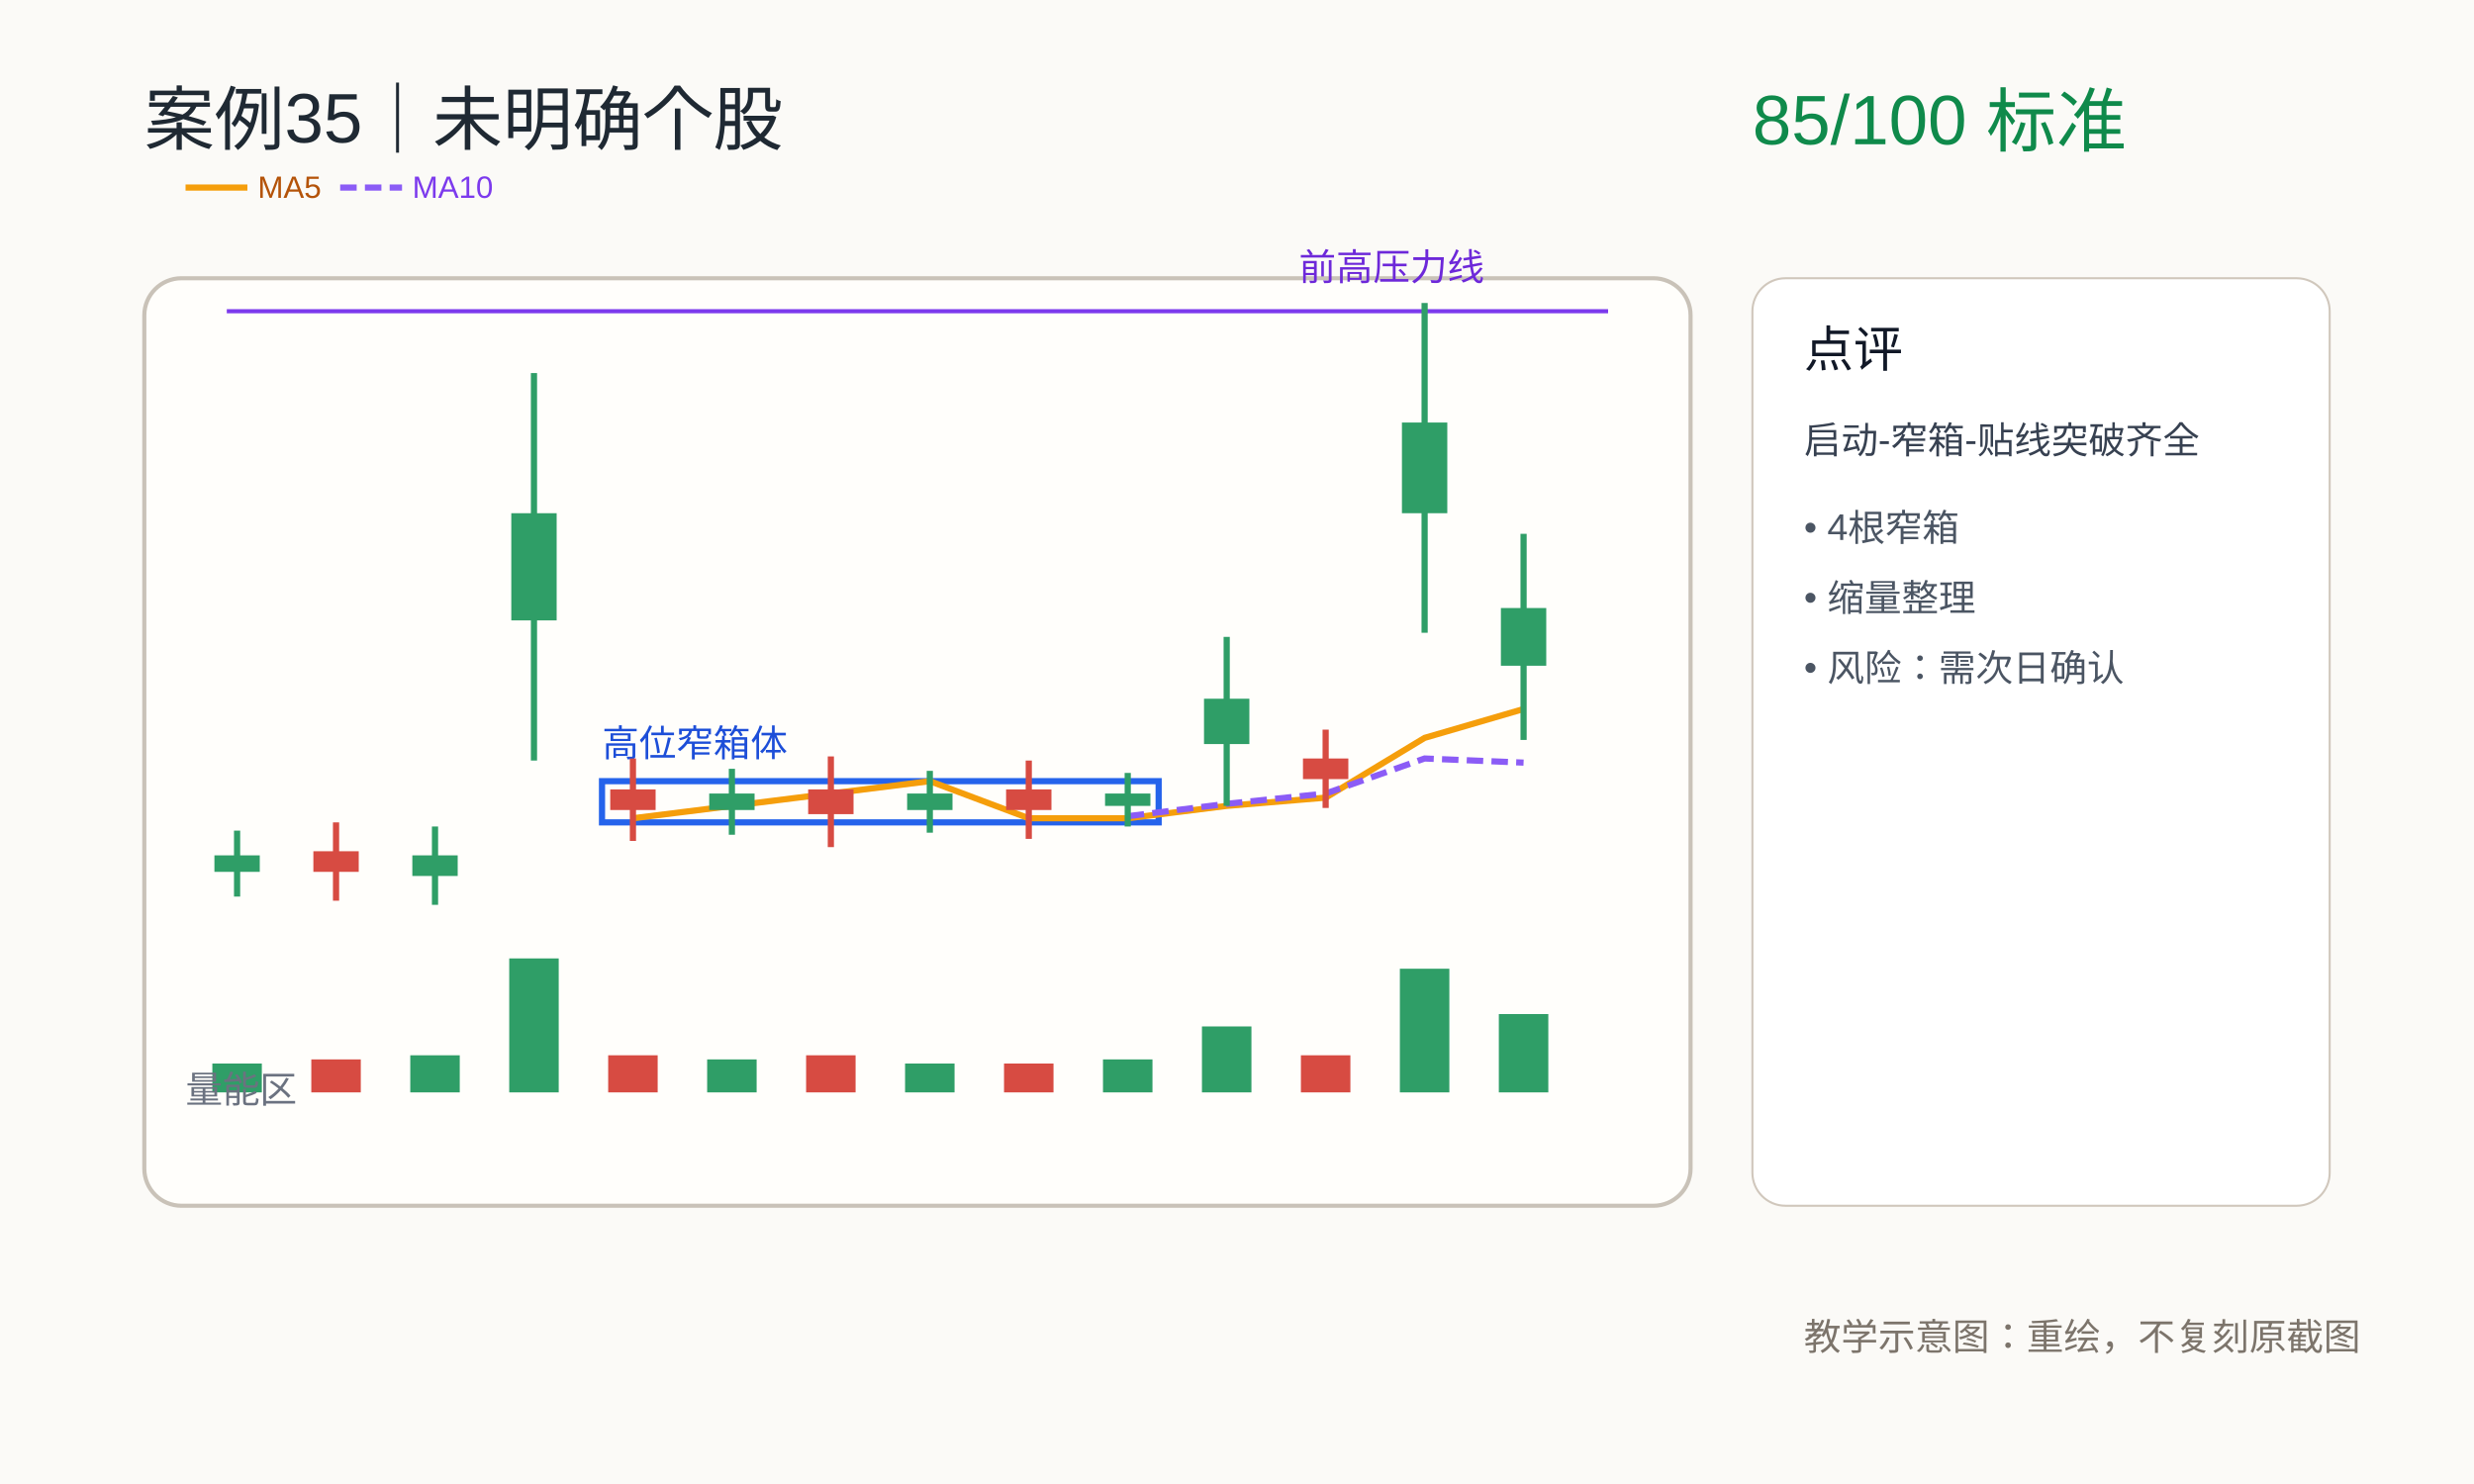
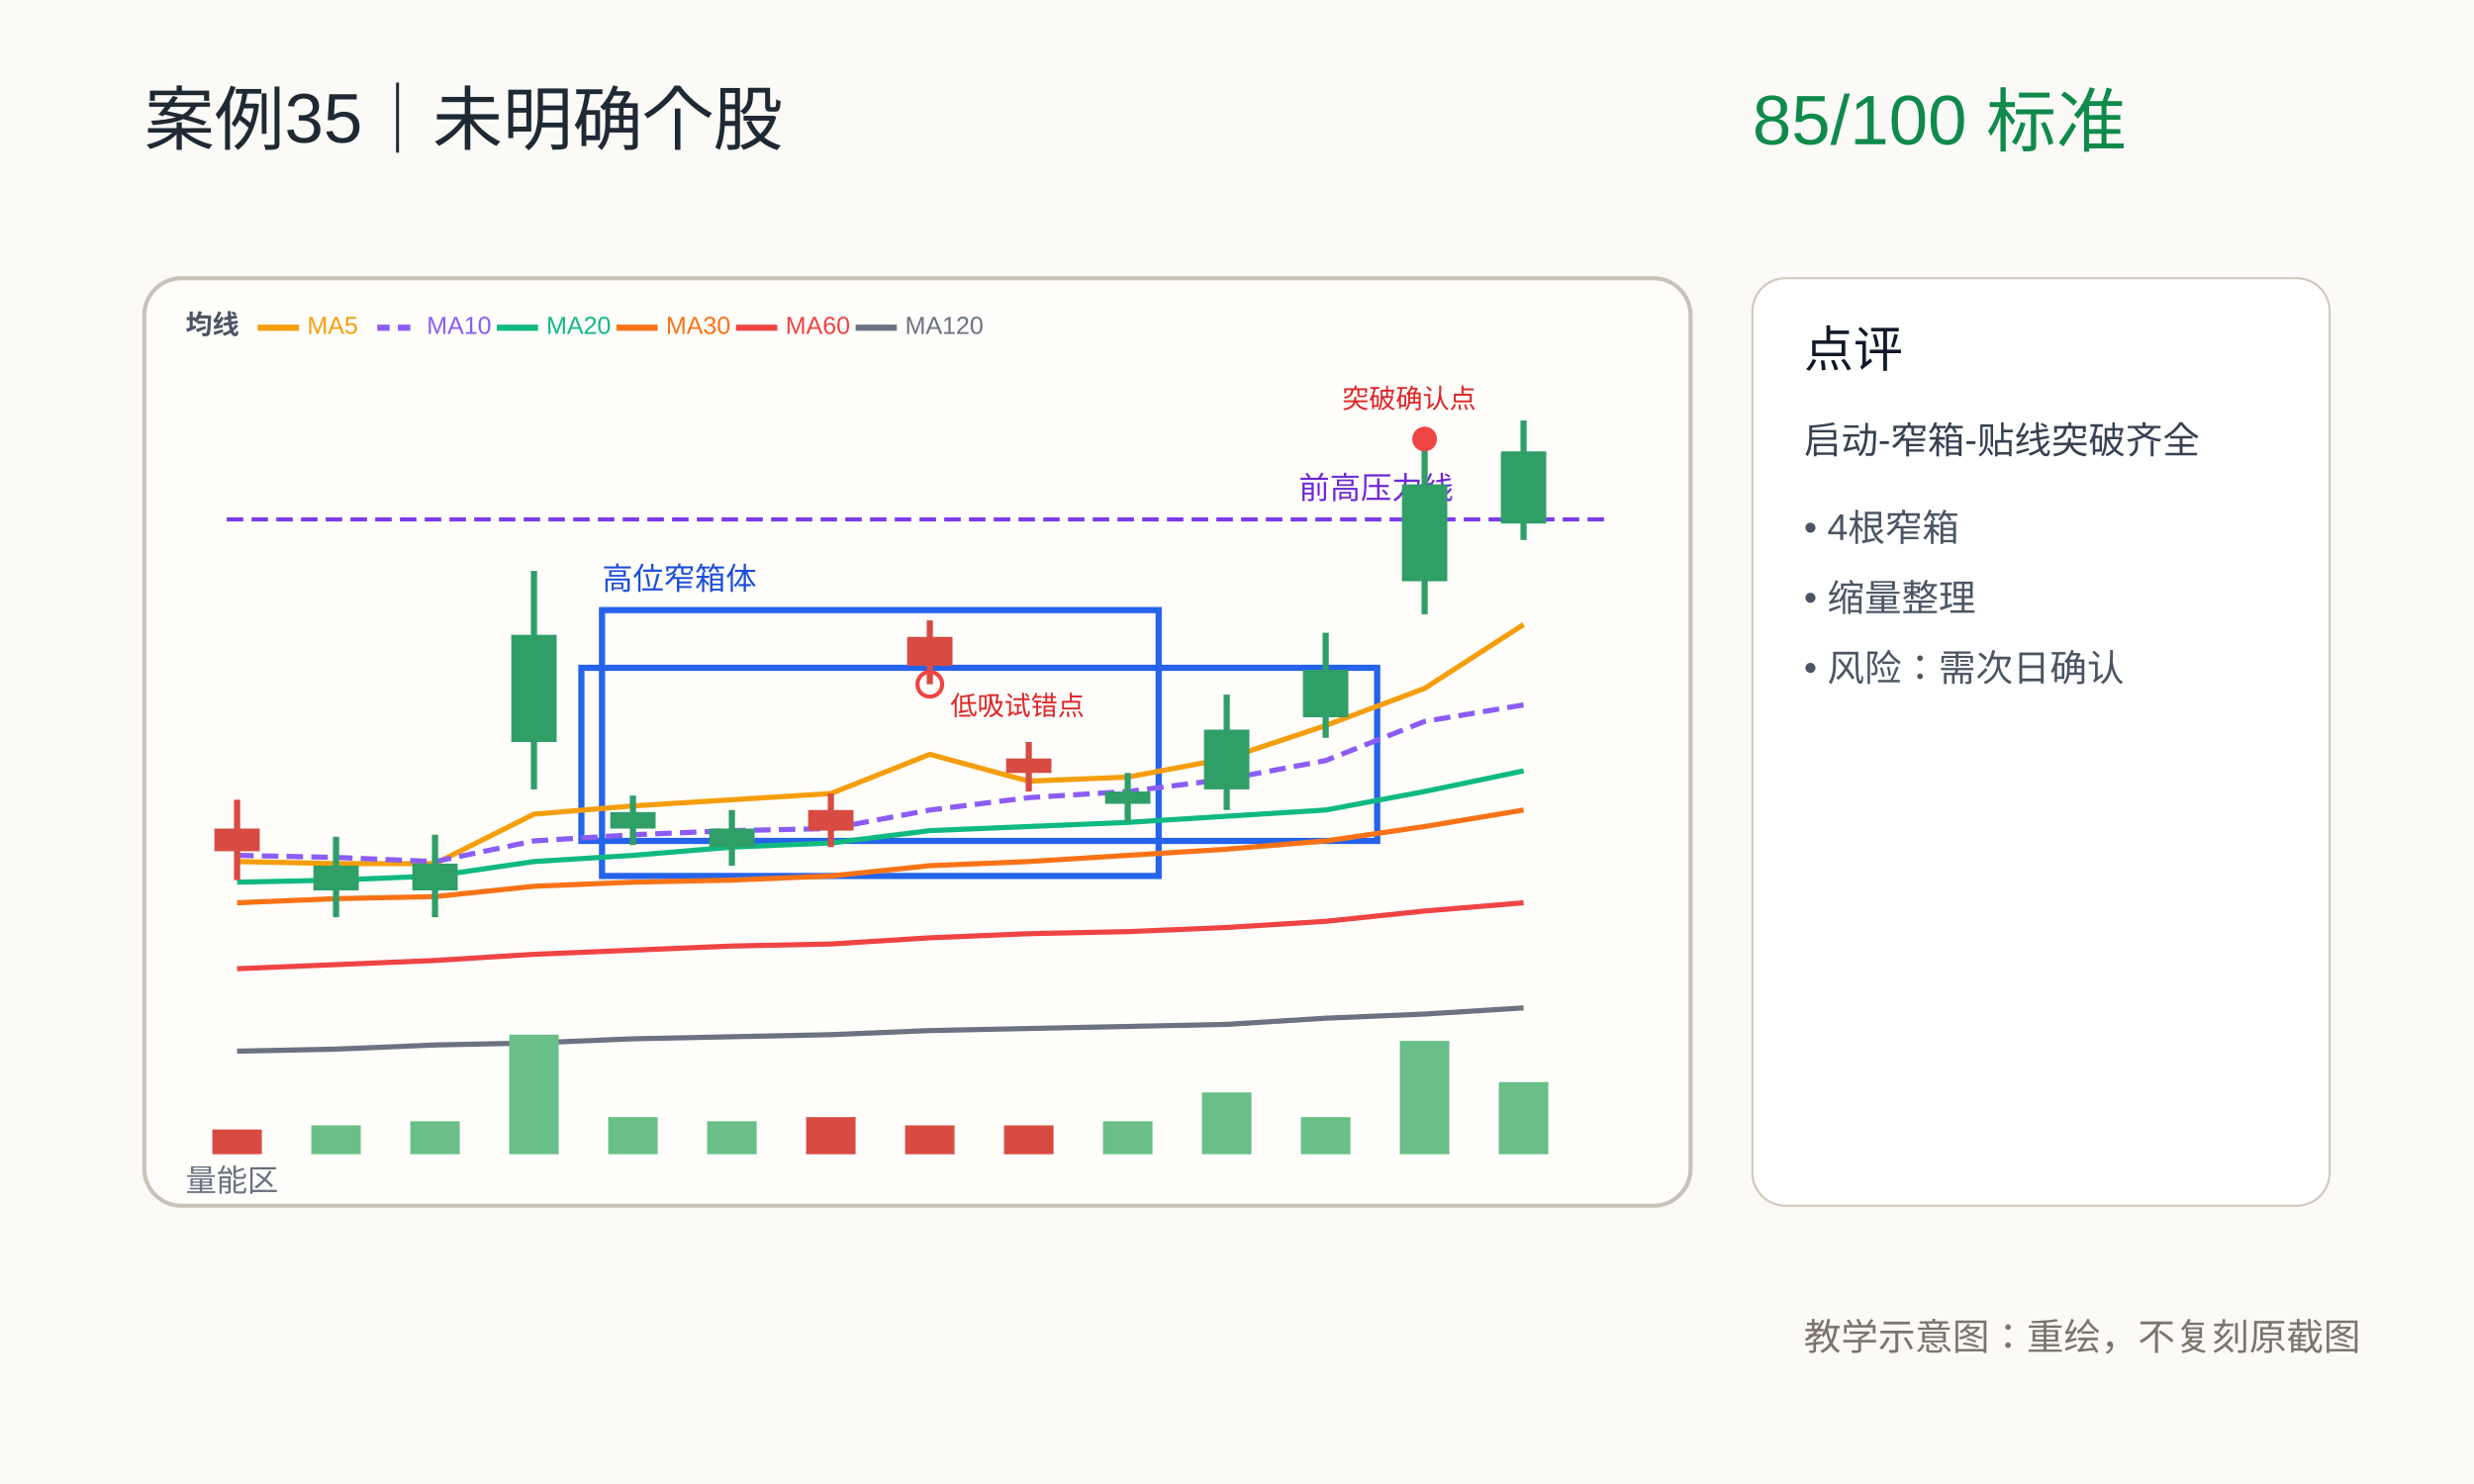
<svg xmlns="http://www.w3.org/2000/svg" width="1200" height="720" viewBox="0 0 1200 720">
  <rect width="1200" height="720" fill="#fbfaf7" />
  <rect x="70" y="135" width="750" height="450" rx="18" fill="#fffefb" stroke="#c9c2b8" stroke-width="2" />
  <text x="70" y="70" font-size="34" font-family="PingFang SC, Arial" fill="#1f2933">案例35｜未明确个股</text>
  <text x="850" y="70" font-size="34" font-family="PingFang SC, Arial" fill="#0f8a4b">85/100  标准</text>
-   <line x1="110" y1="151" x2="780" y2="151" stroke="#7c3aed" stroke-width="2" />
-   <text x="630" y="136" font-size="18" font-family="PingFang SC, Arial" fill="#6d28d9">前高压力线</text>
-   <rect x="292" y="379" width="270" height="20" fill="none" stroke="#2563eb" stroke-width="3" />
-   <text x="292" y="367" font-size="18" font-family="PingFang SC, Arial" fill="#1d4ed8">高位窄箱体</text>
-   <polyline points="307,397 355,391 403,385 451,379 499,397 547,397 595,391 643,387 691,358 739,344" fill="none" stroke="#f59e0b" stroke-width="3" />
-   <polyline points="547,396 595,390 643,385 691,368 739,370" fill="none" stroke="#8b5cf6" stroke-width="3" stroke-dasharray="8,4" />
-   <line x1="90" y1="91" x2="120" y2="91" stroke="#f59e0b" stroke-width="3" />
-   <text x="125" y="96" font-size="15" font-family="PingFang SC, Arial" fill="#b45309">MA5</text>
-   <line x1="165" y1="91" x2="195" y2="91" stroke="#8b5cf6" stroke-width="3" stroke-dasharray="8,4" />
-   <text x="200" y="96" font-size="15" font-family="PingFang SC, Arial" fill="#7c3aed">MA10</text>
-   <line x1="115" y1="403" x2="115" y2="435" stroke="#2f9e67" stroke-width="3" />
-   <rect x="104" y="415" width="22" height="8" fill="#2f9e67" />
-   <line x1="163" y1="399" x2="163" y2="437" stroke="#d74b42" stroke-width="3" />
-   <rect x="152" y="413" width="22" height="10" fill="#d74b42" />
-   <line x1="211" y1="401" x2="211" y2="439" stroke="#2f9e67" stroke-width="3" />
-   <rect x="200" y="415" width="22" height="10" fill="#2f9e67" />
-   <line x1="259" y1="181" x2="259" y2="369" stroke="#2f9e67" stroke-width="3" />
-   <rect x="248" y="249" width="22" height="52" fill="#2f9e67" />
-   <line x1="307" y1="368" x2="307" y2="408" stroke="#d74b42" stroke-width="3" />
-   <rect x="296" y="383" width="22" height="10" fill="#d74b42" />
-   <line x1="355" y1="373" x2="355" y2="405" stroke="#2f9e67" stroke-width="3" />
-   <rect x="344" y="385" width="22" height="8" fill="#2f9e67" />
-   <line x1="403" y1="367" x2="403" y2="411" stroke="#d74b42" stroke-width="3" />
-   <rect x="392" y="383" width="22" height="12" fill="#d74b42" />
-   <line x1="451" y1="374" x2="451" y2="404" stroke="#2f9e67" stroke-width="3" />
-   <rect x="440" y="385" width="22" height="8" fill="#2f9e67" />
-   <line x1="499" y1="369" x2="499" y2="407" stroke="#d74b42" stroke-width="3" />
-   <rect x="488" y="383" width="22" height="10" fill="#d74b42" />
-   <line x1="547" y1="375" x2="547" y2="401" stroke="#2f9e67" stroke-width="3" />
-   <rect x="536" y="385" width="22" height="6" fill="#2f9e67" />
-   <line x1="595" y1="309" x2="595" y2="391" stroke="#2f9e67" stroke-width="3" />
-   <rect x="584" y="339" width="22" height="22" fill="#2f9e67" />
-   <line x1="643" y1="354" x2="643" y2="392" stroke="#d74b42" stroke-width="3" />
-   <rect x="632" y="368" width="22" height="10" fill="#d74b42" />
-   <line x1="691" y1="147" x2="691" y2="307" stroke="#2f9e67" stroke-width="3" />
-   <rect x="680" y="205" width="22" height="44" fill="#2f9e67" />
-   <line x1="739" y1="259" x2="739" y2="359" stroke="#2f9e67" stroke-width="3" />
-   <rect x="728" y="295" width="22" height="28" fill="#2f9e67" />
-   <rect x="103" y="516" width="24" height="14" fill="#2f9e67" />
-   <rect x="151" y="514" width="24" height="16" fill="#d74b42" />
-   <rect x="199" y="512" width="24" height="18" fill="#2f9e67" />
-   <rect x="247" y="465" width="24" height="65" fill="#2f9e67" />
-   <rect x="295" y="512" width="24" height="18" fill="#d74b42" />
-   <rect x="343" y="514" width="24" height="16" fill="#2f9e67" />
-   <rect x="391" y="512" width="24" height="18" fill="#d74b42" />
-   <rect x="439" y="516" width="24" height="14" fill="#2f9e67" />
-   <rect x="487" y="516" width="24" height="14" fill="#d74b42" />
-   <rect x="535" y="514" width="24" height="16" fill="#2f9e67" />
-   <rect x="583" y="498" width="24" height="32" fill="#2f9e67" />
-   <rect x="631" y="512" width="24" height="18" fill="#d74b42" />
-   <rect x="679" y="470" width="24" height="60" fill="#2f9e67" />
-   <rect x="727" y="492" width="24" height="38" fill="#2f9e67" />
-   <text x="90" y="535" font-size="18" font-family="PingFang SC, Arial" fill="#6b7280">量能区</text>
+   <rect x="282" y="324" width="386" height="84" fill="none" stroke="#2563eb" stroke-width="3" />
+   <text x="90" y="162" font-size="13" font-family="PingFang SC, Arial" fill="#4b5563" font-weight="bold">均线</text>
+   <line x1="125" y1="159" x2="145" y2="159" stroke="#f59e0b" stroke-width="3" />
+   <text x="149" y="162" font-size="12" font-family="PingFang SC, Arial" fill="#f59e0b">MA5</text>
+   <line x1="183" y1="159" x2="203" y2="159" stroke="#8b5cf6" stroke-width="3" stroke-dasharray="6,4" />
+   <text x="207" y="162" font-size="12" font-family="PingFang SC, Arial" fill="#8b5cf6">MA10</text>
+   <line x1="241" y1="159" x2="261" y2="159" stroke="#10b981" stroke-width="3" />
+   <text x="265" y="162" font-size="12" font-family="PingFang SC, Arial" fill="#10b981">MA20</text>
+   <line x1="299" y1="159" x2="319" y2="159" stroke="#f97316" stroke-width="3" />
+   <text x="323" y="162" font-size="12" font-family="PingFang SC, Arial" fill="#f97316">MA30</text>
+   <line x1="357" y1="159" x2="377" y2="159" stroke="#ef4444" stroke-width="3" />
+   <text x="381" y="162" font-size="12" font-family="PingFang SC, Arial" fill="#ef4444">MA60</text>
+   <line x1="415" y1="159" x2="435" y2="159" stroke="#6b7280" stroke-width="3" />
+   <text x="439" y="162" font-size="12" font-family="PingFang SC, Arial" fill="#6b7280">MA120</text>
+   <line x1="110" y1="252" x2="780" y2="252" stroke="#7c3aed" stroke-width="2" stroke-dasharray="8,4" />
+   <text x="630" y="242" font-size="15" font-family="PingFang SC, Arial" fill="#6d28d9">前高压力线</text>
+   <rect x="292" y="296" width="270" height="129" fill="none" stroke="#2563eb" stroke-width="3" />
+   <text x="292" y="286" font-size="15" font-family="PingFang SC, Arial" fill="#1d4ed8">高位窄箱体</text>
+   <polyline points="115,418 163,419 211,419 259,395 307,391 355,388 403,385 451,366 499,379 547,377 595,368 643,352 691,334 739,303" fill="none" stroke="#f59e0b" stroke-width="2.5" />
+   <polyline points="115,415 163,416 211,418 259,408 307,405 355,403 403,402 451,393 499,387 547,384 595,378 643,369 691,350 739,342" fill="none" stroke="#8b5cf6" stroke-width="2.5" stroke-dasharray="8,4" />
+   <polyline points="115,428 163,427 211,425 259,418 307,415 355,411 403,409 451,403 499,401 547,399 595,396 643,393 691,384 739,374" fill="none" stroke="#10b981" stroke-width="2.5" />
+   <polyline points="115,438 163,436 211,435 259,430 307,428 355,427 403,425 451,420 499,418 547,415 595,412 643,408 691,401 739,393" fill="none" stroke="#f97316" stroke-width="2.5" />
+   <polyline points="115,470 163,468 211,466 259,463 307,461 355,459 403,458 451,455 499,453 547,452 595,450 643,447 691,442 739,438" fill="none" stroke="#ef4444" stroke-width="2.5" />
+   <polyline points="115,510 163,509 211,507 259,506 307,504 355,503 403,502 451,500 499,499 547,498 595,497 643,494 691,492 739,489" fill="none" stroke="#6b7280" stroke-width="2.5" />
+   <line x1="115" y1="388" x2="115" y2="427" stroke="#d74b42" stroke-width="3" />
+   <rect x="104" y="402" width="22" height="11" fill="#d74b42" />
+   <line x1="163" y1="406" x2="163" y2="445" stroke="#2f9e67" stroke-width="3" />
+   <rect x="152" y="420" width="22" height="12" fill="#2f9e67" />
+   <line x1="211" y1="405" x2="211" y2="445" stroke="#2f9e67" stroke-width="3" />
+   <rect x="200" y="419" width="22" height="13" fill="#2f9e67" />
+   <line x1="259" y1="277" x2="259" y2="383" stroke="#2f9e67" stroke-width="3" />
+   <rect x="248" y="308" width="22" height="52" fill="#2f9e67" />
+   <line x1="307" y1="386" x2="307" y2="410" stroke="#2f9e67" stroke-width="3" />
+   <rect x="296" y="394" width="22" height="8" fill="#2f9e67" />
+   <line x1="355" y1="393" x2="355" y2="420" stroke="#2f9e67" stroke-width="3" />
+   <rect x="344" y="402" width="22" height="9" fill="#2f9e67" />
+   <line x1="403" y1="385" x2="403" y2="411" stroke="#d74b42" stroke-width="3" />
+   <rect x="392" y="393" width="22" height="10" fill="#d74b42" />
+   <line x1="451" y1="301" x2="451" y2="332" stroke="#d74b42" stroke-width="3" />
+   <rect x="440" y="309" width="22" height="14" fill="#d74b42" />
+   <line x1="499" y1="360" x2="499" y2="384" stroke="#d74b42" stroke-width="3" />
+   <rect x="488" y="368" width="22" height="7" fill="#d74b42" />
+   <line x1="547" y1="375" x2="547" y2="399" stroke="#2f9e67" stroke-width="3" />
+   <rect x="536" y="384" width="22" height="6" fill="#2f9e67" />
+   <line x1="595" y1="337" x2="595" y2="393" stroke="#2f9e67" stroke-width="3" />
+   <rect x="584" y="354" width="22" height="29" fill="#2f9e67" />
+   <line x1="643" y1="307" x2="643" y2="358" stroke="#2f9e67" stroke-width="3" />
+   <rect x="632" y="325" width="22" height="23" fill="#2f9e67" />
+   <line x1="691" y1="213" x2="691" y2="298" stroke="#2f9e67" stroke-width="3" />
+   <rect x="680" y="235" width="22" height="47" fill="#2f9e67" />
+   <line x1="739" y1="204" x2="739" y2="262" stroke="#2f9e67" stroke-width="3" />
+   <rect x="728" y="219" width="22" height="35" fill="#2f9e67" />
+   <rect x="103" y="548" width="24" height="12" fill="#d74b42" />
+   <rect x="151" y="546" width="24" height="14" fill="#6abf88" />
+   <rect x="199" y="544" width="24" height="16" fill="#6abf88" />
+   <rect x="247" y="502" width="24" height="58" fill="#6abf88" />
+   <rect x="295" y="542" width="24" height="18" fill="#6abf88" />
+   <rect x="343" y="544" width="24" height="16" fill="#6abf88" />
+   <rect x="391" y="542" width="24" height="18" fill="#d74b42" />
+   <rect x="439" y="546" width="24" height="14" fill="#d74b42" />
+   <rect x="487" y="546" width="24" height="14" fill="#d74b42" />
+   <rect x="535" y="544" width="24" height="16" fill="#6abf88" />
+   <rect x="583" y="530" width="24" height="30" fill="#6abf88" />
+   <rect x="631" y="542" width="24" height="18" fill="#6abf88" />
+   <rect x="679" y="505" width="24" height="55" fill="#6abf88" />
+   <rect x="727" y="525" width="24" height="35" fill="#6abf88" />
+   <text x="90" y="578" font-size="15" font-family="PingFang SC, Arial" fill="#6b7280">量能区</text>
+   <circle cx="451" cy="332" r="6" fill="none" stroke="#ef4444" stroke-width="2" />
+   <text x="461" y="347" font-size="13" font-family="PingFang SC, Arial" fill="#dc2626">低吸试错点</text>
+   <circle cx="691" cy="213" r="6" fill="#ef4444" stroke="none" />
+   <text x="651" y="198" font-size="13" font-family="PingFang SC, Arial" fill="#dc2626">突破确认点</text>
  <rect x="850" y="135" width="280" height="450" rx="16" fill="#ffffff" stroke="#d0c7bc" />
  <text x="875" y="178" font-size="24" font-family="PingFang SC, Arial" fill="#111827">点评</text>
  <text x="875" y="220" font-size="18" font-family="PingFang SC, Arial" fill="#374151">启动-窄箱-贴线突破齐全</text>
  <text x="875" y="262" font-size="18" font-family="PingFang SC, Arial" fill="#4b5563">• 4根窄箱</text>
  <text x="875" y="296" font-size="18" font-family="PingFang SC, Arial" fill="#4b5563">• 缩量整理</text>
  <text x="875" y="330" font-size="18" font-family="PingFang SC, Arial" fill="#4b5563">• 风险：需次日确认</text>
  <text x="875" y="655" font-size="18" font-family="PingFang SC, Arial" fill="#7c746b">教学示意图：重绘，不复刻原截图</text>
</svg>
